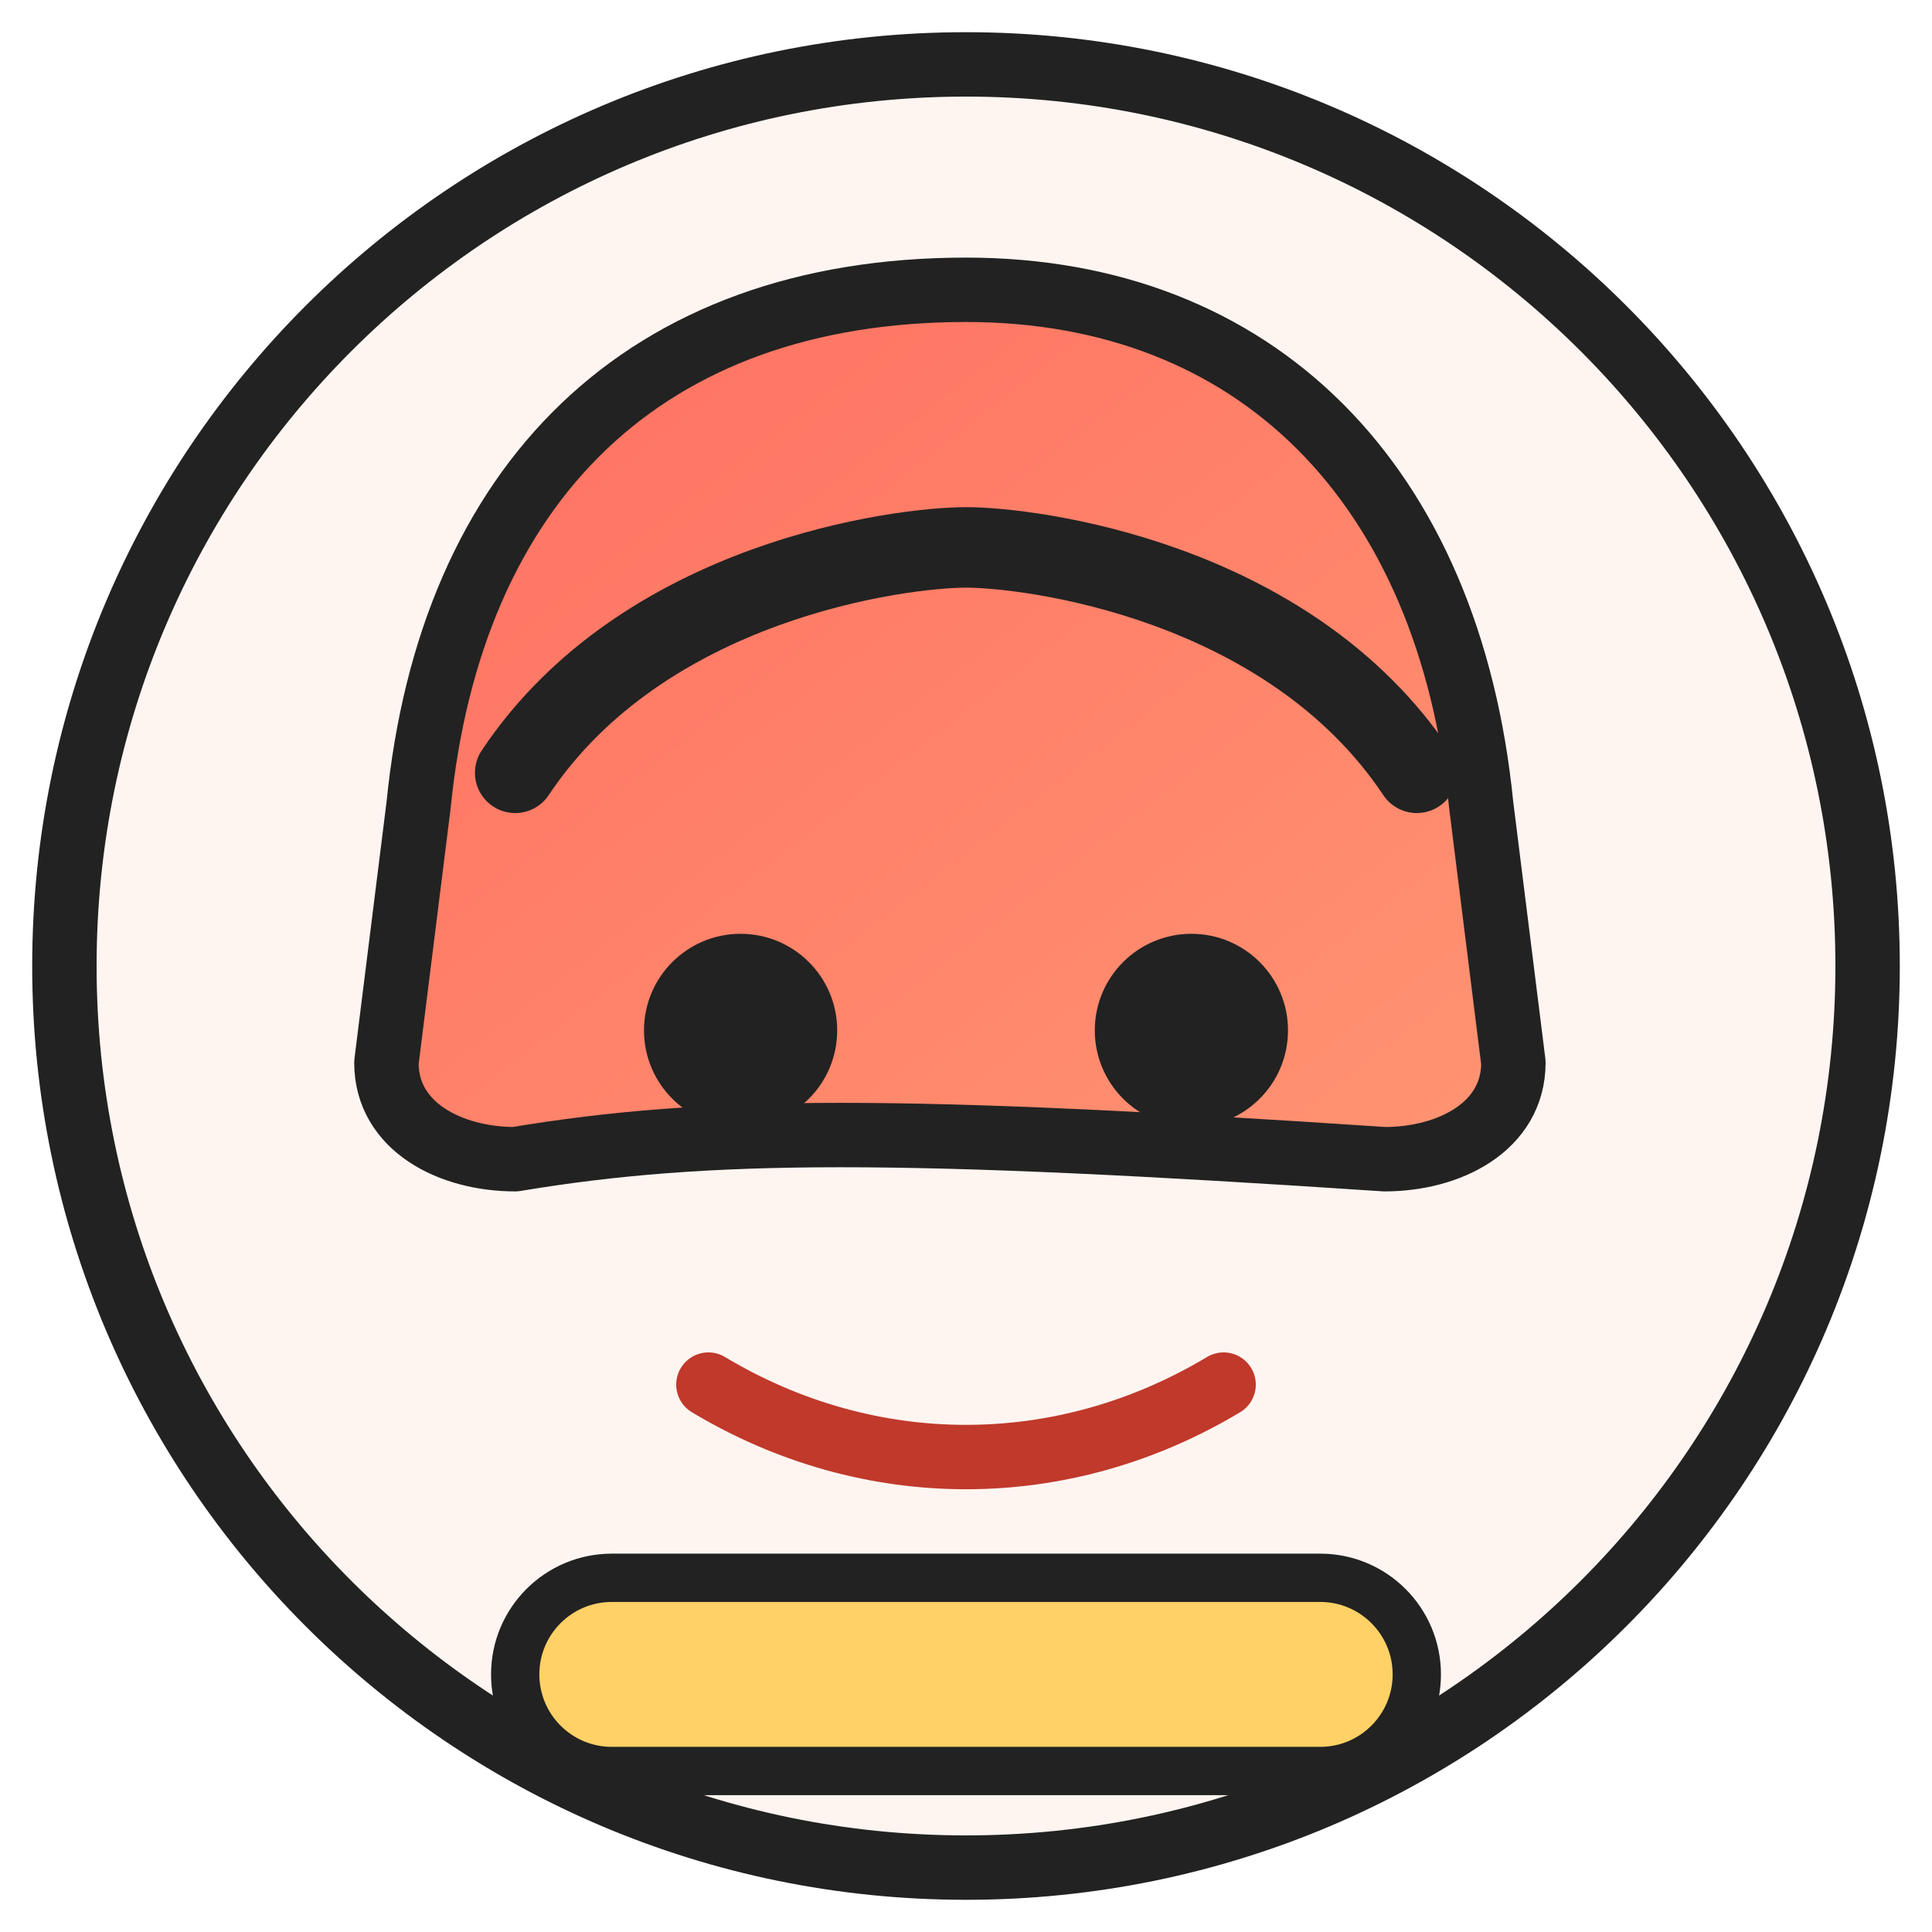
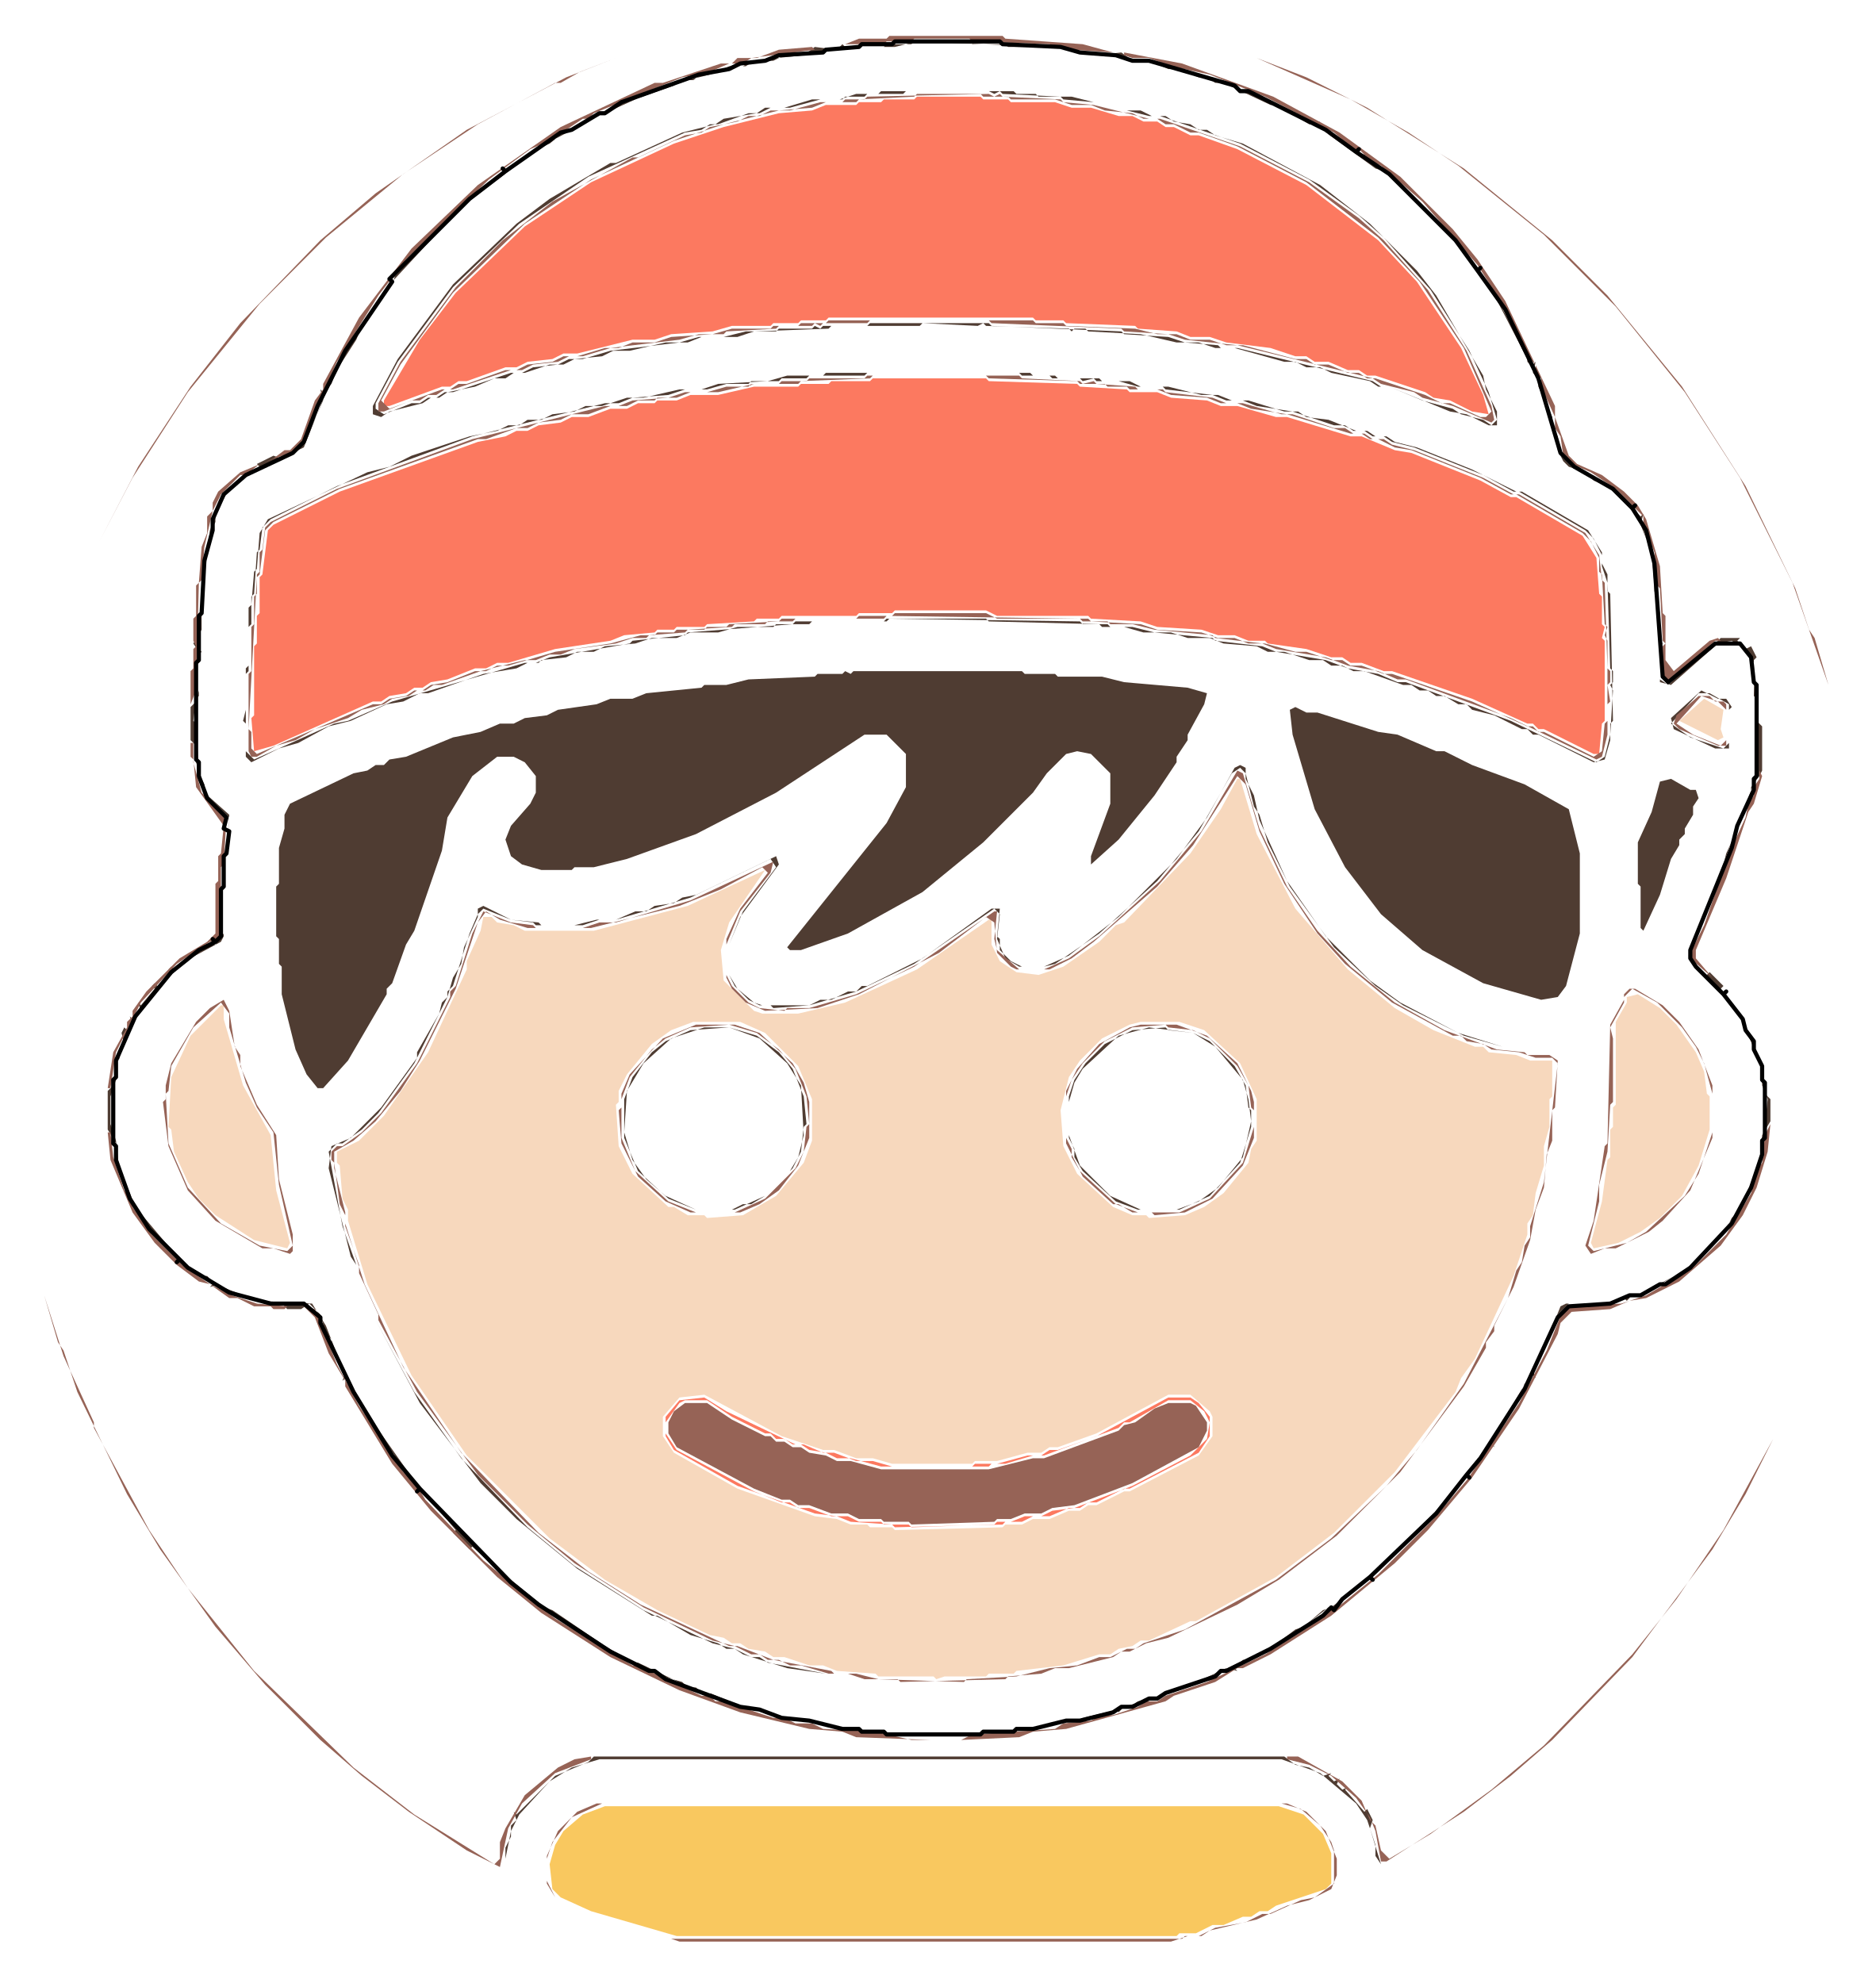
- <svg xmlns="http://www.w3.org/2000/svg" viewBox="0 0 120 120">
-   <defs>
-     <linearGradient id="creativeHair" x1="0" x2="1" y1="0" y2="1">
-       <stop offset="0" stop-color="#ff6f61" />
-       <stop offset="1" stop-color="#ff9472" />
-     </linearGradient>
-   </defs>
-   <circle cx="60" cy="60" r="56" fill="#fef5f1" stroke="#222" stroke-width="4" />
-   <path d="M60 18c-20 0-32 12-34 32l-2 16c0 4 4 6 8 6 12-2 24-2 54 0 4 0 8-2 8-6l-2-16c-2-20-14-32-32-32z" fill="url(#creativeHair)" stroke="#222" stroke-width="4" stroke-linejoin="round" />
-   <circle cx="46" cy="64" r="6" fill="#222" />
-   <circle cx="74" cy="64" r="6" fill="#222" />
-   <path d="M44 86c10 6 22 6 32 0" fill="none" stroke="#c0392b" stroke-width="4" stroke-linecap="round" />
-   <path d="M32 48c8-12 24-14 28-14s20 2 28 14" fill="none" stroke="#222" stroke-width="5" stroke-linecap="round" />
-   <rect x="32" y="98" width="56" height="12" rx="6" fill="#ffd166" stroke="#222" stroke-width="3" />
+ <svg xmlns="http://www.w3.org/2000/svg" width="679" height="718" viewBox="0 0 679 718">
+   <path d="M 241,513 L 241,520 L 244,525 L 267,538 L 295,548 L 303,549 L 308,551 L 323,552 L 324,553 L 363,552 L 364,551 L 370,551 L 374,549 L 380,549 L 387,546 L 391,546 L 394,544 L 397,544 L 407,539 L 409,539 L 434,526 L 438,520 L 438,513 L 434,508 L 431,506 L 423,506 L 397,520 L 383,525 L 380,525 L 377,527 L 372,527 L 361,530 L 353,530 L 352,531 L 323,531 L 316,529 L 310,529 L 302,526 L 298,526 L 291,523 L 288,523 L 263,511 L 255,506 L 246,507 Z M 241,515 L 246,508 L 248,507 L 256,507 L 265,513 L 277,519 L 279,519 L 281,521 L 284,521 L 287,523 L 290,523 L 293,525 L 299,526 L 303,528 L 308,528 L 319,531 L 358,531 L 359,530 L 364,530 L 374,527 L 378,527 L 405,517 L 407,515 L 409,515 L 423,507 L 431,507 L 436,511 L 438,515 L 437,521 L 431,527 L 410,538 L 389,546 L 381,547 L 377,549 L 371,549 L 366,551 L 361,551 L 360,552 L 330,553 L 329,552 L 320,552 L 319,551 L 311,551 L 307,549 L 301,549 L 293,546 L 289,546 L 286,544 L 283,544 L 273,540 L 245,525 L 241,519 Z M 94,209 L 94,222 L 93,223 L 93,233 L 92,234 L 92,259 L 91,260 L 92,272 L 99,270 L 135,254 L 138,254 L 141,252 L 147,251 L 150,249 L 153,249 L 156,247 L 162,246 L 172,242 L 176,242 L 180,240 L 184,240 L 201,235 L 221,232 L 226,230 L 237,229 L 238,228 L 244,228 L 245,227 L 255,227 L 256,226 L 273,225 L 274,224 L 282,224 L 283,223 L 310,223 L 311,222 L 323,222 L 324,221 L 357,221 L 361,223 L 394,223 L 395,224 L 413,225 L 419,227 L 435,228 L 441,230 L 447,230 L 452,232 L 458,232 L 459,233 L 473,235 L 482,238 L 486,238 L 489,240 L 493,240 L 501,243 L 504,243 L 533,253 L 553,262 L 555,262 L 557,264 L 559,264 L 577,273 L 579,273 L 580,262 L 581,261 L 581,232 L 580,231 L 581,227 L 580,226 L 580,216 L 579,215 L 578,202 L 573,194 L 549,180 L 547,180 L 536,174 L 511,164 L 505,163 L 493,158 L 489,158 L 466,151 L 462,151 L 448,147 L 442,147 L 437,145 L 424,144 L 419,142 L 409,142 L 408,141 L 391,140 L 390,139 L 358,138 L 357,137 L 316,137 L 315,138 L 301,138 L 300,139 L 290,139 L 289,140 L 273,140 L 260,143 L 250,143 L 245,145 L 238,145 L 237,146 L 231,146 L 227,148 L 221,148 L 213,151 L 207,151 L 203,153 L 195,154 L 191,156 L 187,156 L 183,158 L 173,160 L 123,178 L 99,190 L 97,192 L 95,208 Z M 139,145 L 139,147 L 141,147 L 160,140 L 163,140 L 166,138 L 169,138 L 183,133 L 187,133 L 191,131 L 200,130 L 204,128 L 209,128 L 229,123 L 237,123 L 243,121 L 258,120 L 265,118 L 279,118 L 280,117 L 289,117 L 290,116 L 299,116 L 300,115 L 374,115 L 375,116 L 385,116 L 386,117 L 411,118 L 412,119 L 426,120 L 431,122 L 438,122 L 444,124 L 460,126 L 469,129 L 473,129 L 476,131 L 481,131 L 488,134 L 492,134 L 495,136 L 498,136 L 516,142 L 519,144 L 525,145 L 533,149 L 539,150 L 537,143 L 529,126 L 513,102 L 499,87 L 473,67 L 448,54 L 434,49 L 431,49 L 425,46 L 422,46 L 419,44 L 414,44 L 410,42 L 405,42 L 395,39 L 388,39 L 382,37 L 366,37 L 365,36 L 356,36 L 355,35 L 332,35 L 331,36 L 320,36 L 319,37 L 311,37 L 310,38 L 299,38 L 294,40 L 282,41 L 262,46 L 244,52 L 214,66 L 190,82 L 165,106 L 152,123 Z" fill="#fc7960" stroke="none" fill-rule="evenodd" />
+   <path d="M 80,364 L 69,375 L 62,390 L 61,408 L 62,409 L 63,417 L 68,428 L 72,434 L 78,440 L 92,449 L 104,452 L 105,450 L 100,431 L 98,411 L 88,393 L 81,369 L 81,364 Z M 593,360 L 589,361 L 589,363 L 585,370 L 585,400 L 584,401 L 584,408 L 583,409 L 583,419 L 582,420 L 580,435 L 576,450 L 577,452 L 586,450 L 594,446 L 601,441 L 609,433 L 615,422 L 619,409 L 619,397 L 618,396 L 617,388 L 614,381 L 607,371 L 601,365 Z M 562,384 L 554,384 L 549,382 L 539,381 L 537,379 L 534,379 L 519,373 L 505,365 L 488,351 L 469,329 L 455,302 L 449,282 L 448,282 L 442,293 L 431,309 L 407,334 L 404,335 L 398,341 L 385,350 L 376,353 L 368,352 L 362,348 L 359,342 L 359,333 L 358,333 L 332,351 L 306,363 L 289,367 L 276,367 L 273,366 L 262,355 L 261,344 L 264,334 L 277,315 L 249,328 L 215,337 L 190,337 L 186,335 L 180,334 L 178,332 L 175,332 L 174,337 L 169,348 L 169,351 L 155,381 L 139,404 L 130,413 L 122,417 L 122,421 L 123,422 L 124,434 L 126,438 L 126,442 L 133,465 L 149,498 L 169,527 L 199,557 L 219,572 L 238,583 L 257,592 L 262,593 L 265,595 L 268,595 L 271,597 L 277,598 L 280,600 L 284,600 L 293,603 L 298,603 L 303,605 L 317,606 L 318,607 L 338,607 L 339,608 L 342,607 L 357,607 L 358,606 L 367,606 L 368,605 L 385,603 L 398,599 L 402,599 L 405,597 L 410,596 L 413,594 L 416,594 L 431,587 L 433,587 L 462,571 L 483,555 L 505,533 L 527,504 L 529,499 L 534,492 L 548,462 L 553,447 L 553,443 L 555,440 L 556,432 L 559,422 L 559,415 L 561,408 L 561,398 L 562,397 Z M 240,513 L 246,506 L 255,505 L 283,520 L 298,525 L 302,525 L 310,528 L 316,528 L 323,530 L 352,530 L 353,529 L 361,529 L 372,526 L 377,526 L 380,524 L 383,524 L 397,519 L 423,505 L 431,505 L 438,511 L 439,513 L 439,520 L 434,527 L 409,540 L 407,540 L 397,545 L 394,545 L 391,547 L 387,547 L 380,550 L 374,550 L 370,552 L 364,552 L 363,553 L 324,554 L 323,553 L 315,553 L 314,552 L 308,552 L 303,550 L 295,549 L 267,539 L 244,526 L 240,520 Z M 409,371 L 413,370 L 427,370 L 436,373 L 449,385 L 455,398 L 455,413 L 453,416 L 452,421 L 443,432 L 436,437 L 429,440 L 416,441 L 415,440 L 410,440 L 403,437 L 390,425 L 385,415 L 384,402 L 387,390 L 391,384 L 399,376 Z M 251,370 L 268,370 L 277,374 L 289,386 L 294,398 L 294,413 L 291,421 L 281,433 L 269,440 L 256,441 L 255,440 L 249,440 L 244,437 L 242,437 L 229,425 L 224,415 L 223,400 L 224,399 L 224,395 L 227,389 L 236,378 L 243,373 Z M 608,261 L 622,268 L 624,267 L 623,264 L 624,257 L 617,253 Z" fill="#f7d8bd" stroke="none" fill-rule="evenodd" />
+   <path d="M 183,669 L 183,673 L 185,663 L 188,657 L 199,645 L 207,640 L 217,637 L 464,637 L 478,642 L 491,653 L 495,659 L 498,668 L 498,672 L 500,675 L 496,662 L 497,659 L 495,655 L 494,656 L 487,648 L 488,647 L 486,648 L 484,646 L 485,644 L 483,645 L 481,643 L 482,642 L 479,643 L 474,640 L 469,639 L 465,636 L 215,636 L 213,638 L 201,643 L 187,657 L 186,656 L 187,659 L 185,661 L 184,660 L 185,661 L 185,665 Z M 42,386 L 41,393 L 39,395 L 39,409 L 42,414 L 42,419 L 46,431 L 52,442 L 66,457 L 74,462 L 77,465 L 76,466 L 79,465 L 84,468 L 93,471 L 102,472 L 104,474 L 109,474 L 112,472 L 116,476 L 118,483 L 120,485 L 120,487 L 125,497 L 124,500 L 125,499 L 127,501 L 134,514 L 147,533 L 165,554 L 164,555 L 170,561 L 171,560 L 184,572 L 201,585 L 229,602 L 231,602 L 254,613 L 257,613 L 259,615 L 262,615 L 269,618 L 278,620 L 269,618 L 257,613 L 254,613 L 252,611 L 249,611 L 247,609 L 240,607 L 238,605 L 236,605 L 222,598 L 200,583 L 197,582 L 179,567 L 152,539 L 133,512 L 125,498 L 118,480 L 113,472 L 93,471 L 78,465 L 75,462 L 73,462 L 65,456 L 49,437 L 43,422 L 42,413 L 40,407 L 40,397 L 42,391 Z M 410,373 L 400,378 L 393,385 L 389,391 L 387,397 L 387,412 L 389,416 L 389,419 L 392,424 L 404,435 L 412,438 L 427,438 L 438,433 L 449,421 L 453,408 L 453,402 L 452,401 L 451,393 L 447,386 L 438,377 L 432,374 L 423,373 L 422,372 Z M 416,372 L 432,374 L 440,379 L 450,391 L 452,398 L 453,406 L 450,419 L 441,430 L 434,435 L 426,438 L 413,438 L 402,433 L 391,422 L 387,411 L 387,399 L 389,392 L 392,387 L 405,375 Z M 250,373 L 241,377 L 236,381 L 229,390 L 226,398 L 226,412 L 231,424 L 242,434 L 252,438 L 266,438 L 277,433 L 287,423 L 290,417 L 291,408 L 292,407 L 291,397 L 287,387 L 282,381 L 274,375 L 264,372 Z M 255,372 L 264,372 L 275,376 L 285,385 L 290,393 L 291,411 L 289,419 L 286,424 L 277,433 L 272,436 L 269,436 L 265,438 L 252,438 L 241,433 L 234,427 L 229,420 L 226,410 L 227,395 L 233,385 L 243,376 Z M 605,282 L 601,283 L 598,294 L 593,305 L 593,320 L 594,321 L 594,336 L 595,337 L 601,324 L 605,311 L 608,306 L 608,304 L 610,302 L 610,300 L 613,295 L 613,292 L 615,289 L 614,286 L 612,286 Z M 544,379 L 528,374 L 507,363 L 496,355 L 480,339 L 466,319 L 456,297 L 454,288 L 451,282 L 451,278 L 449,277 L 447,278 L 437,296 L 426,311 L 405,332 L 387,346 L 378,350 L 370,350 L 366,348 L 362,344 L 362,340 L 361,339 L 362,329 L 359,329 L 334,347 L 314,357 L 312,357 L 310,359 L 307,359 L 301,362 L 297,362 L 293,364 L 276,364 L 273,363 L 267,358 L 264,353 L 264,342 L 268,332 L 282,313 L 281,310 L 252,324 L 247,325 L 244,327 L 237,328 L 234,330 L 230,330 L 223,333 L 216,333 L 208,335 L 196,335 L 195,334 L 185,333 L 175,328 L 173,329 L 173,332 L 168,343 L 167,349 L 164,354 L 162,361 L 160,363 L 159,367 L 151,381 L 151,383 L 138,401 L 127,412 L 120,415 L 119,423 L 127,455 L 129,458 L 129,461 L 136,476 L 136,478 L 152,508 L 174,537 L 187,550 L 209,568 L 236,585 L 238,585 L 250,592 L 260,595 L 263,597 L 266,597 L 269,599 L 285,604 L 299,606 L 278,602 L 275,600 L 272,600 L 266,597 L 258,595 L 233,583 L 208,567 L 191,553 L 167,528 L 150,504 L 136,478 L 136,476 L 129,461 L 129,458 L 124,444 L 119,417 L 122,414 L 124,414 L 131,409 L 137,403 L 150,385 L 162,361 L 162,359 L 164,357 L 170,338 L 173,331 L 175,329 L 185,333 L 193,334 L 194,335 L 211,335 L 217,333 L 223,333 L 250,325 L 279,311 L 281,314 L 269,330 L 264,342 L 264,353 L 266,357 L 271,362 L 275,364 L 279,364 L 280,365 L 293,364 L 310,359 L 331,349 L 360,329 L 362,331 L 361,340 L 364,347 L 369,350 L 378,350 L 382,349 L 398,338 L 419,319 L 434,301 L 446,280 L 449,278 L 451,280 L 454,292 L 456,295 L 459,305 L 467,321 L 483,343 L 498,357 L 508,364 L 530,375 Z M 467,257 L 468,266 L 476,293 L 487,314 L 500,331 L 515,344 L 537,356 L 558,362 L 564,361 L 567,357 L 572,338 L 572,309 L 568,293 L 552,284 L 533,277 L 523,272 L 520,272 L 506,266 L 499,265 L 477,258 L 473,258 L 469,256 Z M 605,260 L 606,264 L 621,271 L 626,271 L 626,257 L 627,256 L 625,253 L 622,253 L 616,250 Z M 615,251 L 619,251 L 626,255 L 626,269 L 624,271 L 612,267 L 605,262 Z M 437,251 L 430,249 L 407,247 L 399,245 L 383,245 L 382,244 L 371,244 L 370,243 L 309,243 L 308,244 L 306,243 L 305,244 L 296,244 L 295,245 L 271,246 L 263,248 L 255,248 L 254,249 L 234,251 L 229,253 L 221,253 L 216,255 L 202,257 L 198,259 L 190,260 L 186,262 L 181,262 L 174,265 L 164,267 L 147,274 L 141,275 L 139,277 L 136,277 L 133,279 L 128,280 L 105,291 L 103,295 L 103,300 L 101,307 L 101,320 L 100,321 L 100,339 L 101,340 L 101,349 L 102,350 L 102,360 L 107,380 L 111,389 L 115,394 L 117,394 L 126,384 L 140,360 L 140,358 L 142,356 L 147,342 L 150,337 L 160,308 L 162,296 L 171,281 L 180,274 L 186,274 L 190,276 L 194,281 L 194,287 L 192,291 L 185,299 L 183,304 L 185,310 L 189,313 L 196,315 L 207,315 L 208,314 L 215,314 L 227,311 L 252,302 L 281,287 L 313,266 L 321,266 L 328,273 L 328,285 L 321,298 L 285,343 L 286,344 L 290,344 L 307,338 L 334,323 L 356,305 L 374,287 L 379,280 L 386,273 L 390,272 L 395,273 L 402,280 L 402,291 L 395,310 L 395,313 L 405,304 L 418,288 L 426,276 L 426,274 L 430,268 L 430,266 L 436,255 Z M 73,211 L 73,228 L 70,233 L 72,236 L 72,250 L 71,254 L 69,256 L 69,268 L 71,270 L 71,276 L 74,287 L 83,296 L 82,313 L 81,314 L 81,338 L 78,342 L 76,342 L 63,351 L 62,350 L 61,351 L 62,352 L 57,357 L 56,356 L 55,357 L 56,358 L 51,364 L 50,363 L 51,366 L 48,369 L 47,368 L 48,371 L 46,373 L 45,372 L 44,374 L 45,378 L 43,381 L 43,384 L 45,376 L 53,362 L 67,348 L 80,341 L 81,339 L 81,314 L 82,313 L 83,295 L 74,287 L 74,284 L 72,280 L 71,262 L 70,261 L 71,253 L 72,252 L 72,237 L 73,236 L 72,235 Z M 90,220 L 90,241 L 89,242 L 89,257 L 88,261 L 89,262 L 89,274 L 91,276 L 101,271 L 108,269 L 119,263 L 127,261 L 140,255 L 146,254 L 152,251 L 155,251 L 175,244 L 187,242 L 191,240 L 195,240 L 196,239 L 205,238 L 209,236 L 215,236 L 219,234 L 230,233 L 236,231 L 245,231 L 250,229 L 260,229 L 267,227 L 280,227 L 281,226 L 293,226 L 294,225 L 321,225 L 322,224 L 357,224 L 358,225 L 398,226 L 399,227 L 407,227 L 414,229 L 424,229 L 430,231 L 438,231 L 443,233 L 455,234 L 459,236 L 465,236 L 474,239 L 479,239 L 482,241 L 486,241 L 490,243 L 494,243 L 508,248 L 511,248 L 514,250 L 517,250 L 520,252 L 523,252 L 528,255 L 531,255 L 533,257 L 541,259 L 551,264 L 553,264 L 555,266 L 557,266 L 577,276 L 581,275 L 583,268 L 583,262 L 584,261 L 583,215 L 582,214 L 582,208 L 580,204 L 580,200 L 575,192 L 551,178 L 549,178 L 533,170 L 513,162 L 505,160 L 502,158 L 498,158 L 495,156 L 491,156 L 481,152 L 473,151 L 470,149 L 465,149 L 452,145 L 446,145 L 441,143 L 435,143 L 423,140 L 413,140 L 409,138 L 399,138 L 398,137 L 383,137 L 382,136 L 374,136 L 373,135 L 299,135 L 298,136 L 285,136 L 278,138 L 260,139 L 254,141 L 246,141 L 233,144 L 227,144 L 218,147 L 212,147 L 208,149 L 200,150 L 196,152 L 191,152 L 188,154 L 184,154 L 180,156 L 170,158 L 149,165 L 141,169 L 133,171 L 97,188 L 94,193 L 93,206 L 92,207 L 91,219 Z M 93,200 L 94,199 L 95,191 L 98,188 L 122,176 L 171,158 L 219,146 L 224,146 L 229,144 L 242,143 L 248,141 L 256,141 L 263,139 L 271,139 L 272,138 L 282,138 L 283,137 L 292,137 L 293,136 L 313,136 L 314,135 L 369,135 L 370,136 L 380,136 L 381,137 L 391,137 L 392,138 L 396,137 L 397,138 L 405,138 L 412,140 L 421,140 L 422,141 L 439,143 L 444,145 L 450,145 L 455,147 L 468,149 L 483,154 L 487,154 L 490,156 L 494,156 L 497,158 L 501,158 L 504,160 L 512,162 L 537,172 L 548,178 L 550,178 L 574,192 L 577,195 L 580,201 L 580,205 L 582,211 L 583,242 L 584,243 L 584,247 L 583,248 L 584,250 L 583,266 L 581,274 L 578,276 L 547,261 L 509,247 L 506,247 L 499,244 L 488,242 L 480,239 L 462,236 L 457,234 L 440,232 L 439,231 L 418,229 L 410,227 L 402,227 L 401,226 L 392,226 L 391,225 L 321,224 L 320,225 L 288,225 L 287,226 L 249,229 L 248,230 L 229,232 L 228,233 L 199,238 L 194,240 L 190,240 L 142,254 L 126,261 L 121,262 L 92,275 L 89,272 L 89,244 L 90,243 L 90,227 L 91,226 L 91,216 L 92,215 Z M 135,147 L 135,150 L 138,151 L 141,149 L 153,146 L 156,144 L 159,144 L 162,142 L 172,140 L 179,137 L 183,137 L 186,135 L 190,135 L 199,132 L 204,132 L 208,130 L 218,129 L 222,127 L 228,127 L 241,124 L 249,124 L 254,122 L 267,122 L 273,120 L 300,119 L 301,118 L 333,118 L 334,117 L 354,118 L 356,117 L 357,118 L 387,119 L 388,120 L 389,119 L 393,119 L 394,120 L 413,121 L 426,124 L 434,124 L 440,126 L 447,126 L 465,131 L 469,131 L 473,133 L 478,133 L 482,135 L 496,138 L 499,140 L 503,140 L 525,149 L 531,150 L 539,154 L 542,154 L 542,149 L 538,141 L 537,136 L 520,107 L 513,98 L 496,81 L 478,67 L 450,52 L 440,49 L 437,47 L 434,47 L 431,45 L 425,44 L 422,42 L 417,42 L 413,40 L 408,40 L 388,35 L 376,35 L 375,34 L 368,34 L 367,33 L 319,33 L 318,34 L 310,34 L 304,36 L 294,36 L 284,39 L 277,39 L 274,41 L 262,43 L 259,45 L 247,48 L 223,59 L 221,59 L 199,72 L 187,81 L 164,103 L 144,130 Z M 136,146 L 144,131 L 164,104 L 188,81 L 213,64 L 248,48 L 254,47 L 257,45 L 260,45 L 271,41 L 275,41 L 279,39 L 286,39 L 297,36 L 305,36 L 306,35 L 313,35 L 314,34 L 327,34 L 328,33 L 358,33 L 360,34 L 362,33 L 363,34 L 384,35 L 385,36 L 396,37 L 416,42 L 420,42 L 449,52 L 474,65 L 492,78 L 501,86 L 518,105 L 532,127 L 539,142 L 542,152 L 540,154 L 537,152 L 529,150 L 526,148 L 515,145 L 503,140 L 500,140 L 497,138 L 448,126 L 442,126 L 441,125 L 429,124 L 423,122 L 407,121 L 406,120 L 359,118 L 358,117 L 315,117 L 314,118 L 298,118 L 297,119 L 295,118 L 294,119 L 282,119 L 281,120 L 270,120 L 262,122 L 253,122 L 246,124 L 221,127 L 211,130 L 206,130 L 202,132 L 193,133 L 189,135 L 185,135 L 164,142 L 161,142 L 158,144 L 155,144 L 152,146 L 149,146 L 139,150 L 136,148 Z M 382,18 L 395,19 L 396,20 L 405,20 L 409,22 L 416,22 L 423,25 L 427,25 L 434,28 L 437,28 L 440,30 L 443,30 L 460,38 L 462,38 L 474,45 L 476,45 L 498,61 L 501,62 L 522,82 L 533,95 L 543,110 L 553,129 L 553,131 L 555,133 L 562,152 L 562,156 L 564,159 L 564,163 L 566,167 L 568,169 L 574,171 L 577,174 L 582,176 L 594,188 L 599,205 L 599,214 L 601,222 L 601,247 L 605,248 L 622,233 L 627,232 L 633,236 L 635,240 L 636,281 L 611,347 L 626,362 L 631,370 L 638,387 L 638,393 L 640,398 L 638,416 L 634,429 L 629,439 L 620,451 L 610,460 L 593,469 L 581,472 L 567,472 L 565,473 L 557,493 L 539,523 L 521,546 L 496,571 L 482,582 L 479,583 L 472,589 L 469,590 L 461,596 L 432,610 L 427,611 L 424,613 L 421,613 L 418,615 L 412,616 L 409,618 L 392,622 L 395,622 L 404,619 L 406,621 L 405,620 L 407,618 L 427,612 L 444,604 L 448,605 L 447,604 L 450,601 L 452,601 L 468,592 L 481,582 L 483,582 L 499,569 L 518,550 L 530,536 L 535,528 L 540,523 L 541,524 L 540,521 L 549,508 L 552,501 L 555,498 L 556,499 L 555,496 L 559,489 L 562,480 L 564,478 L 564,476 L 568,472 L 581,472 L 588,470 L 590,472 L 589,471 L 591,469 L 596,468 L 613,458 L 624,447 L 627,441 L 630,438 L 637,421 L 638,411 L 641,406 L 641,398 L 639,396 L 638,387 L 635,378 L 629,366 L 623,358 L 624,357 L 619,352 L 618,353 L 616,352 L 611,347 L 623,317 L 625,309 L 631,296 L 632,291 L 634,288 L 634,285 L 637,281 L 638,282 L 637,281 L 638,279 L 638,263 L 636,261 L 636,253 L 635,252 L 635,239 L 636,238 L 634,234 L 632,235 L 629,232 L 630,231 L 623,231 L 622,232 L 621,231 L 622,232 L 604,248 L 601,246 L 601,234 L 602,233 L 601,232 L 601,222 L 600,221 L 600,213 L 599,212 L 598,200 L 594,190 L 595,186 L 594,187 L 585,178 L 576,172 L 569,169 L 565,165 L 564,158 L 562,155 L 562,151 L 557,140 L 557,137 L 555,135 L 556,131 L 555,132 L 553,130 L 539,103 L 526,86 L 516,75 L 517,74 L 516,75 L 514,74 L 506,66 L 494,57 L 495,55 L 494,56 L 490,55 L 486,51 L 480,48 L 477,45 L 478,44 L 475,45 L 458,36 L 438,28 L 435,28 L 416,22 L 410,22 L 406,19 L 397,20 L 396,19 Z M 380,17 L 365,17 L 364,16 L 352,16 L 351,15 L 331,15 L 330,16 L 321,16 L 320,17 L 306,17 L 305,16 L 303,18 L 295,17 L 291,20 L 272,22 L 269,24 L 264,24 L 257,27 L 241,31 L 219,41 L 217,41 L 204,48 L 199,52 L 192,55 L 169,73 L 143,100 L 142,103 L 138,107 L 123,131 L 120,139 L 117,142 L 116,141 L 117,145 L 110,161 L 105,165 L 102,166 L 99,165 L 93,168 L 94,169 L 92,171 L 87,173 L 81,179 L 76,192 L 74,209 L 76,193 L 78,189 L 78,186 L 83,177 L 91,171 L 110,162 L 120,137 L 129,123 L 131,118 L 142,102 L 167,75 L 196,53 L 224,38 L 244,31 L 247,29 L 251,29 L 254,27 L 261,26 L 265,24 L 270,24 L 273,22 L 280,22 L 284,20 L 292,20 L 305,17 L 324,17 L 332,15 Z" fill="#4f3c32" stroke="none" fill-rule="evenodd" />
+   <path d="M 198,672 L 198,682 L 201,687 L 198,681 L 198,673 L 200,667 L 207,658 L 218,653 L 464,653 L 471,655 L 478,661 L 482,667 L 483,670 L 483,682 L 476,687 L 471,688 L 460,693 L 457,693 L 451,696 L 440,698 L 434,701 L 429,701 L 428,702 L 243,702 L 231,698 L 228,698 L 212,692 L 228,698 L 231,698 L 246,703 L 424,703 L 430,701 L 435,701 L 438,699 L 455,695 L 466,690 L 474,688 L 482,684 L 484,679 L 484,673 L 480,663 L 473,656 L 466,653 L 216,653 L 209,656 L 202,663 Z M 642,521 L 624,554 L 607,579 L 591,599 L 559,632 L 540,648 L 518,664 L 503,673 L 500,670 L 498,661 L 496,659 L 493,652 L 486,645 L 470,636 L 466,636 L 466,637 L 474,639 L 482,643 L 491,651 L 496,658 L 498,663 L 500,674 L 502,674 L 530,656 L 547,643 L 562,630 L 591,600 L 620,561 L 632,541 Z M 242,515 L 242,519 L 245,524 L 273,539 L 283,543 L 286,543 L 289,545 L 293,545 L 301,548 L 307,548 L 311,550 L 319,550 L 320,551 L 329,551 L 330,552 L 360,551 L 361,550 L 366,550 L 371,548 L 377,548 L 381,546 L 389,545 L 410,537 L 434,524 L 437,518 L 437,515 L 433,509 L 431,508 L 423,508 L 418,510 L 411,515 L 407,516 L 405,518 L 378,528 L 374,528 L 358,532 L 319,532 L 308,529 L 303,529 L 299,527 L 293,526 L 290,524 L 287,524 L 284,522 L 281,522 L 279,520 L 277,520 L 265,514 L 256,508 L 248,508 L 244,511 Z M 110,473 L 114,477 L 119,490 L 125,500 L 125,502 L 142,530 L 156,547 L 180,571 L 196,584 L 221,600 L 246,612 L 268,620 L 293,626 L 305,627 L 310,629 L 337,630 L 330,630 L 317,627 L 298,626 L 294,624 L 288,624 L 284,622 L 280,622 L 262,616 L 259,616 L 257,614 L 254,614 L 231,603 L 229,603 L 201,586 L 175,565 L 154,543 L 151,538 L 146,533 L 130,509 L 122,494 L 114,474 Z M 16,469 L 21,486 L 23,489 L 28,504 L 46,541 L 58,561 L 78,589 L 96,610 L 116,630 L 131,643 L 148,656 L 169,670 L 181,676 L 184,662 L 189,653 L 201,642 L 214,637 L 214,636 L 208,637 L 202,640 L 190,650 L 183,662 L 181,667 L 181,673 L 179,675 L 150,657 L 128,640 L 92,605 L 68,575 L 54,554 L 34,517 L 34,515 L 23,491 Z M 39,410 L 40,420 L 48,439 L 56,450 L 64,458 L 72,464 L 76,465 L 83,470 L 86,470 L 92,473 L 98,473 L 99,474 L 103,474 L 104,473 L 93,472 L 84,469 L 76,465 L 66,458 L 55,447 L 48,437 L 48,435 L 45,431 L 41,419 L 40,410 Z M 641,407 L 639,411 L 638,421 L 636,424 L 634,432 L 625,447 L 613,459 L 596,469 L 587,472 L 568,473 L 566,474 L 560,489 L 550,508 L 531,536 L 519,550 L 499,570 L 483,583 L 481,583 L 474,589 L 458,599 L 437,609 L 422,614 L 419,616 L 415,616 L 412,618 L 403,621 L 399,621 L 395,623 L 385,624 L 382,626 L 352,628 L 348,630 L 369,629 L 374,627 L 386,626 L 422,616 L 425,614 L 440,609 L 448,604 L 450,604 L 460,599 L 482,585 L 505,566 L 517,554 L 533,535 L 550,510 L 564,483 L 565,479 L 569,475 L 583,474 L 590,471 L 596,470 L 608,464 L 623,451 L 631,440 L 636,430 L 640,417 Z M 409,372 L 398,378 L 390,387 L 386,395 L 386,414 L 392,426 L 403,436 L 405,436 L 410,439 L 417,439 L 418,440 L 429,439 L 439,434 L 450,422 L 454,412 L 454,399 L 453,395 L 448,385 L 437,375 L 426,371 L 413,371 Z M 410,372 L 422,371 L 423,372 L 432,373 L 438,376 L 448,386 L 452,393 L 453,401 L 454,402 L 454,408 L 450,421 L 438,434 L 427,439 L 412,439 L 404,436 L 391,424 L 388,419 L 388,416 L 386,412 L 386,397 L 388,391 L 392,385 L 400,377 Z M 252,371 L 240,376 L 228,389 L 225,396 L 225,401 L 224,402 L 225,414 L 231,426 L 241,435 L 250,439 L 268,439 L 275,436 L 282,431 L 289,422 L 293,412 L 293,399 L 291,392 L 287,385 L 275,374 L 266,371 Z M 250,372 L 264,371 L 274,374 L 282,380 L 288,387 L 292,397 L 293,407 L 292,408 L 291,417 L 288,423 L 277,434 L 266,439 L 252,439 L 242,435 L 230,424 L 225,412 L 225,398 L 228,390 L 236,380 L 241,376 Z M 81,362 L 76,365 L 71,370 L 62,385 L 60,393 L 60,398 L 59,399 L 61,415 L 68,431 L 78,442 L 95,452 L 99,452 L 105,454 L 106,453 L 106,447 L 101,427 L 100,411 L 93,400 L 87,386 L 87,382 L 85,379 L 83,366 Z M 80,363 L 83,367 L 83,372 L 89,392 L 93,401 L 99,410 L 101,429 L 106,451 L 104,453 L 94,451 L 80,443 L 68,430 L 61,414 L 60,396 L 61,395 L 62,386 L 70,372 Z M 592,358 L 590,358 L 588,360 L 588,362 L 583,371 L 582,414 L 581,415 L 577,442 L 574,451 L 576,454 L 581,452 L 585,452 L 597,446 L 602,442 L 612,431 L 620,412 L 620,393 L 615,380 L 608,370 L 602,364 Z M 591,358 L 600,363 L 609,372 L 614,379 L 617,385 L 620,396 L 620,410 L 615,425 L 610,433 L 596,446 L 589,450 L 577,453 L 575,451 L 579,435 L 579,429 L 582,417 L 583,400 L 584,399 L 584,376 L 583,372 L 588,363 L 588,361 Z M 637,279 L 637,282 L 635,285 L 635,288 L 633,291 L 632,296 L 626,309 L 617,335 L 612,345 L 612,347 L 620,354 L 614,347 L 614,344 L 625,318 L 633,294 L 635,291 L 638,281 Z M 564,384 L 561,382 L 553,382 L 552,381 L 542,380 L 523,373 L 505,363 L 489,350 L 477,337 L 466,321 L 456,300 L 450,280 L 448,279 L 435,301 L 420,319 L 398,339 L 387,347 L 378,351 L 369,351 L 361,344 L 360,340 L 361,330 L 360,330 L 331,350 L 310,360 L 293,365 L 285,365 L 284,366 L 275,365 L 271,363 L 265,357 L 263,353 L 263,342 L 268,330 L 279,316 L 280,312 L 250,326 L 223,334 L 217,334 L 211,336 L 194,336 L 193,335 L 185,334 L 175,330 L 171,338 L 165,357 L 163,359 L 163,361 L 151,385 L 138,403 L 131,410 L 124,415 L 122,415 L 120,417 L 120,420 L 121,421 L 123,436 L 125,440 L 125,444 L 130,458 L 130,461 L 137,476 L 137,478 L 151,504 L 173,534 L 191,552 L 208,566 L 233,582 L 258,594 L 266,596 L 272,599 L 275,599 L 278,601 L 282,601 L 286,603 L 290,603 L 300,606 L 307,606 L 313,608 L 325,608 L 326,609 L 364,608 L 365,607 L 377,606 L 382,604 L 387,604 L 403,600 L 406,598 L 409,598 L 415,595 L 423,593 L 448,581 L 463,572 L 484,556 L 507,533 L 530,502 L 538,488 L 538,486 L 541,482 L 541,480 L 548,466 L 554,449 L 556,438 L 559,430 L 560,418 L 562,413 L 562,402 L 563,401 Z M 564,385 L 559,428 L 554,444 L 554,448 L 552,451 L 551,457 L 549,460 L 546,470 L 530,501 L 513,525 L 502,538 L 482,557 L 462,572 L 429,590 L 414,595 L 411,597 L 408,597 L 402,600 L 398,600 L 390,603 L 380,604 L 368,607 L 350,608 L 349,609 L 318,608 L 310,606 L 302,606 L 301,605 L 280,601 L 267,596 L 264,596 L 232,581 L 213,569 L 195,555 L 167,526 L 146,495 L 132,465 L 125,443 L 125,439 L 121,423 L 121,417 L 128,413 L 136,406 L 145,395 L 152,384 L 165,358 L 173,334 L 176,330 L 181,333 L 191,336 L 214,336 L 246,328 L 261,322 L 276,314 L 278,316 L 268,329 L 263,340 L 263,354 L 265,358 L 270,363 L 277,366 L 296,365 L 311,360 L 340,345 L 357,332 L 360,334 L 361,345 L 366,350 L 368,351 L 380,351 L 388,347 L 396,341 L 419,321 L 432,306 L 448,281 L 451,284 L 456,301 L 465,320 L 477,338 L 487,349 L 504,363 L 526,375 L 529,375 L 531,377 L 537,378 L 540,380 L 550,381 L 556,383 L 562,383 Z M 70,269 L 69,269 L 69,274 L 70,275 L 71,285 L 81,299 L 80,309 L 79,310 L 79,319 L 78,320 L 78,338 L 75,341 L 65,347 L 53,359 L 48,366 L 48,368 L 46,370 L 46,372 L 41,381 L 39,394 L 40,394 L 42,381 L 51,363 L 64,349 L 76,341 L 78,341 L 80,338 L 80,314 L 81,313 L 82,296 L 73,287 L 70,276 Z M 607,259 L 606,262 L 608,264 L 622,270 L 625,270 L 625,255 L 624,254 L 621,254 L 619,252 L 615,252 Z M 616,252 L 622,254 L 625,257 L 625,268 L 623,270 L 613,266 L 607,262 Z M 94,200 L 94,207 L 93,208 L 93,215 L 92,216 L 92,226 L 91,227 L 91,243 L 90,244 L 90,272 L 91,274 L 93,274 L 100,270 L 107,268 L 114,264 L 126,260 L 131,257 L 139,255 L 142,253 L 148,252 L 151,250 L 154,250 L 157,248 L 160,248 L 174,243 L 190,239 L 194,239 L 199,237 L 203,237 L 208,235 L 223,233 L 229,231 L 234,231 L 235,230 L 248,229 L 249,228 L 265,227 L 266,226 L 277,226 L 278,225 L 287,225 L 288,224 L 320,224 L 321,223 L 391,224 L 392,225 L 401,225 L 402,226 L 410,226 L 418,228 L 439,230 L 440,231 L 457,233 L 462,235 L 480,238 L 488,241 L 499,243 L 506,246 L 509,246 L 547,260 L 578,275 L 580,274 L 582,266 L 582,255 L 583,254 L 582,248 L 583,247 L 583,243 L 582,242 L 581,211 L 580,210 L 579,201 L 574,193 L 550,179 L 548,179 L 537,173 L 512,163 L 504,161 L 501,159 L 497,159 L 494,157 L 490,157 L 487,155 L 483,155 L 468,150 L 464,150 L 450,146 L 444,146 L 439,144 L 422,142 L 421,141 L 412,141 L 411,140 L 397,139 L 396,138 L 392,139 L 391,138 L 370,137 L 369,136 L 314,136 L 313,137 L 293,137 L 292,138 L 283,138 L 282,139 L 272,139 L 271,140 L 263,140 L 256,142 L 248,142 L 242,144 L 229,145 L 224,147 L 219,147 L 171,159 L 122,177 L 98,189 L 96,191 L 95,199 Z M 93,209 L 94,208 L 96,192 L 99,189 L 123,177 L 173,159 L 176,159 L 187,155 L 191,155 L 195,153 L 203,152 L 207,150 L 213,150 L 221,147 L 227,147 L 231,145 L 237,145 L 238,144 L 245,144 L 250,142 L 260,142 L 273,139 L 289,139 L 290,138 L 315,137 L 316,136 L 357,136 L 358,137 L 390,138 L 391,139 L 400,139 L 401,140 L 408,140 L 409,141 L 419,141 L 424,143 L 437,144 L 442,146 L 448,146 L 453,148 L 466,150 L 489,157 L 493,157 L 496,159 L 499,159 L 505,162 L 511,163 L 536,173 L 547,179 L 549,179 L 573,193 L 576,196 L 579,202 L 579,207 L 580,208 L 581,226 L 582,227 L 581,230 L 582,232 L 582,261 L 581,262 L 580,272 L 577,274 L 559,265 L 557,265 L 555,263 L 553,263 L 533,254 L 504,244 L 501,244 L 493,241 L 489,241 L 486,239 L 482,239 L 473,236 L 469,236 L 458,233 L 452,233 L 447,231 L 441,231 L 435,229 L 419,228 L 413,226 L 395,225 L 394,224 L 361,224 L 357,222 L 324,222 L 323,223 L 311,223 L 310,224 L 283,224 L 282,225 L 264,226 L 263,227 L 256,227 L 255,228 L 245,228 L 244,229 L 238,229 L 237,230 L 232,230 L 221,233 L 201,236 L 184,241 L 180,241 L 176,243 L 172,243 L 162,247 L 156,248 L 153,250 L 150,250 L 147,252 L 141,253 L 138,255 L 135,255 L 93,273 L 91,271 L 91,265 L 90,264 Z M 137,146 L 137,149 L 139,149 L 149,145 L 152,145 L 155,143 L 158,143 L 161,141 L 164,141 L 185,134 L 189,134 L 193,132 L 202,131 L 206,129 L 211,129 L 221,126 L 246,123 L 253,121 L 262,121 L 263,120 L 281,119 L 282,118 L 294,118 L 295,117 L 297,118 L 298,117 L 314,117 L 315,116 L 358,116 L 359,117 L 406,119 L 407,120 L 423,121 L 429,123 L 448,125 L 497,137 L 500,139 L 512,142 L 515,144 L 526,147 L 540,153 L 541,152 L 540,147 L 531,127 L 517,105 L 501,87 L 492,79 L 474,66 L 449,53 L 420,43 L 416,43 L 396,38 L 385,37 L 384,36 L 363,35 L 362,34 L 360,35 L 358,34 L 314,35 L 313,36 L 306,36 L 305,37 L 297,37 L 286,40 L 279,40 L 275,42 L 271,42 L 267,44 L 257,46 L 254,48 L 248,49 L 231,57 L 229,57 L 200,73 L 182,87 L 165,104 L 145,131 Z M 138,145 L 145,132 L 164,106 L 190,81 L 214,65 L 244,51 L 262,45 L 282,40 L 294,39 L 299,37 L 310,37 L 311,36 L 331,35 L 332,34 L 355,34 L 356,35 L 365,35 L 366,36 L 382,36 L 388,38 L 395,38 L 400,40 L 410,41 L 414,43 L 419,43 L 422,45 L 425,45 L 431,48 L 434,48 L 448,53 L 473,66 L 499,86 L 514,102 L 530,126 L 540,149 L 538,151 L 536,151 L 525,146 L 522,146 L 516,143 L 498,137 L 495,137 L 492,135 L 488,135 L 481,132 L 476,132 L 473,130 L 469,130 L 450,125 L 444,125 L 438,123 L 431,123 L 426,121 L 419,121 L 411,119 L 386,118 L 385,117 L 375,117 L 374,116 L 300,116 L 299,117 L 290,117 L 289,118 L 280,118 L 279,119 L 265,119 L 258,121 L 243,122 L 237,124 L 229,124 L 224,126 L 219,126 L 209,129 L 204,129 L 200,131 L 191,132 L 187,134 L 183,134 L 169,139 L 166,139 L 163,141 L 160,141 L 141,148 Z M 455,21 L 489,36 L 510,48 L 528,60 L 559,85 L 585,111 L 610,142 L 630,173 L 649,211 L 662,248 L 657,231 L 655,228 L 650,213 L 632,176 L 609,140 L 582,107 L 562,87 L 530,61 L 495,39 L 473,28 Z M 223,21 L 205,28 L 169,47 L 136,70 L 116,87 L 87,117 L 69,140 L 50,169 L 36,196 L 48,173 L 68,142 L 94,110 L 118,86 L 146,63 L 173,45 L 201,30 L 203,30 L 210,26 Z M 407,19 L 407,20 L 410,21 L 416,21 L 424,24 L 438,27 L 458,35 L 483,48 L 490,54 L 492,54 L 496,58 L 500,60 L 515,73 L 535,96 L 547,115 L 554,130 L 556,132 L 556,135 L 558,137 L 558,140 L 563,151 L 563,155 L 565,158 L 566,165 L 569,168 L 576,171 L 585,177 L 595,187 L 595,190 L 599,200 L 600,212 L 601,213 L 602,232 L 603,233 L 602,234 L 602,246 L 604,247 L 621,232 L 623,232 L 622,231 L 619,232 L 606,243 L 603,239 L 603,223 L 602,222 L 601,205 L 596,188 L 593,183 L 588,178 L 580,172 L 571,168 L 568,165 L 563,151 L 563,147 L 545,109 L 535,94 L 526,83 L 507,64 L 485,48 L 461,35 L 428,23 Z M 294,17 L 282,18 L 274,21 L 267,21 L 265,23 L 261,23 L 240,30 L 237,30 L 203,46 L 173,67 L 149,90 L 130,115 L 117,139 L 117,141 L 114,145 L 109,159 L 105,163 L 103,163 L 99,166 L 87,171 L 79,178 L 77,182 L 77,185 L 75,187 L 75,193 L 73,198 L 72,211 L 71,212 L 71,223 L 70,224 L 70,232 L 71,234 L 70,235 L 70,242 L 69,243 L 69,255 L 71,250 L 72,211 L 73,210 L 74,198 L 77,185 L 80,179 L 87,172 L 89,172 L 94,168 L 105,164 L 109,161 L 122,131 L 137,107 L 147,94 L 177,65 L 192,54 L 199,51 L 211,43 L 213,43 L 215,41 L 247,28 L 257,26 L 264,23 L 269,23 L 272,21 L 295,18 Z M 306,16 L 320,16 L 321,15 L 330,15 L 331,14 L 351,14 L 352,15 L 380,16 L 388,18 L 403,19 L 392,16 L 364,14 L 363,13 L 322,13 L 321,14 L 311,14 Z" fill="#966356" stroke="none" fill-rule="evenodd" />
+   <path d="M 199,675 L 200,684 L 203,687 L 214,692 L 245,701 L 426,701 L 427,700 L 433,700 L 439,697 L 443,697 L 450,694 L 453,694 L 456,692 L 459,692 L 462,690 L 480,684 L 482,682 L 482,671 L 479,664 L 472,657 L 463,654 L 219,654 L 211,657 L 204,663 L 201,668 Z" fill="#f9c85f" stroke="none" fill-rule="evenodd" />
+   <path d="M 324,15 L 323,16 L 312,16 L 311,17 L 299,18 L 298,19 L 282,20 L 277,22 L 268,23 L 264,25 L 253,27 L 225,37 L 219,41 L 217,41 L 207,47 L 203,48 L 183,62 L 182,61 L 183,62 L 170,72 L 141,101 L 142,102 L 125,127 L 115,147 L 110,160 L 106,164 L 89,172 L 81,179 L 77,188 L 77,192 L 74,203 L 73,222 L 72,223 L 72,239 L 71,240 L 71,275 L 72,276 L 72,281 L 75,289 L 82,296 L 81,300 L 83,301 L 82,309 L 81,310 L 81,321 L 80,322 L 80,339 L 78,341 L 77,340 L 78,341 L 72,344 L 62,352 L 49,368 L 42,384 L 42,390 L 41,391 L 41,414 L 42,415 L 42,420 L 47,434 L 54,445 L 65,456 L 64,457 L 65,456 L 68,459 L 83,468 L 98,472 L 110,472 L 116,477 L 116,479 L 128,504 L 142,527 L 152,539 L 151,540 L 152,539 L 185,573 L 195,581 L 221,598 L 235,605 L 237,605 L 241,608 L 268,618 L 275,619 L 283,622 L 293,623 L 305,626 L 311,626 L 312,627 L 320,627 L 321,628 L 355,628 L 356,627 L 367,627 L 368,626 L 374,626 L 386,623 L 391,623 L 403,620 L 406,618 L 410,618 L 416,615 L 419,615 L 422,613 L 440,607 L 442,605 L 444,605 L 460,597 L 479,585 L 482,582 L 483,583 L 486,579 L 496,571 L 497,572 L 496,571 L 520,548 L 531,534 L 532,535 L 531,534 L 536,528 L 552,503 L 564,477 L 568,473 L 583,472 L 590,469 L 594,469 L 601,465 L 603,465 L 612,459 L 627,443 L 634,430 L 638,418 L 638,413 L 639,412 L 639,392 L 638,391 L 638,386 L 635,380 L 635,377 L 632,373 L 631,369 L 624,360 L 625,359 L 624,360 L 614,350 L 612,347 L 612,344 L 627,307 L 629,299 L 635,286 L 635,282 L 636,281 L 636,248 L 635,247 L 634,238 L 630,233 L 621,233 L 604,247 L 602,245 L 599,204 L 596,192 L 591,184 L 592,183 L 591,184 L 584,177 L 570,169 L 565,164 L 557,137 L 545,112 L 535,98 L 536,97 L 535,98 L 527,87 L 503,63 L 491,55 L 492,54 L 491,55 L 480,47 L 452,33 L 449,33 L 447,31 L 416,22 L 410,22 L 404,20 L 391,19 L 384,17 L 363,16 L 362,15 Z" fill="none" stroke="black" stroke-width="1.5" stroke-linejoin="round" stroke-linecap="round" />
</svg>
